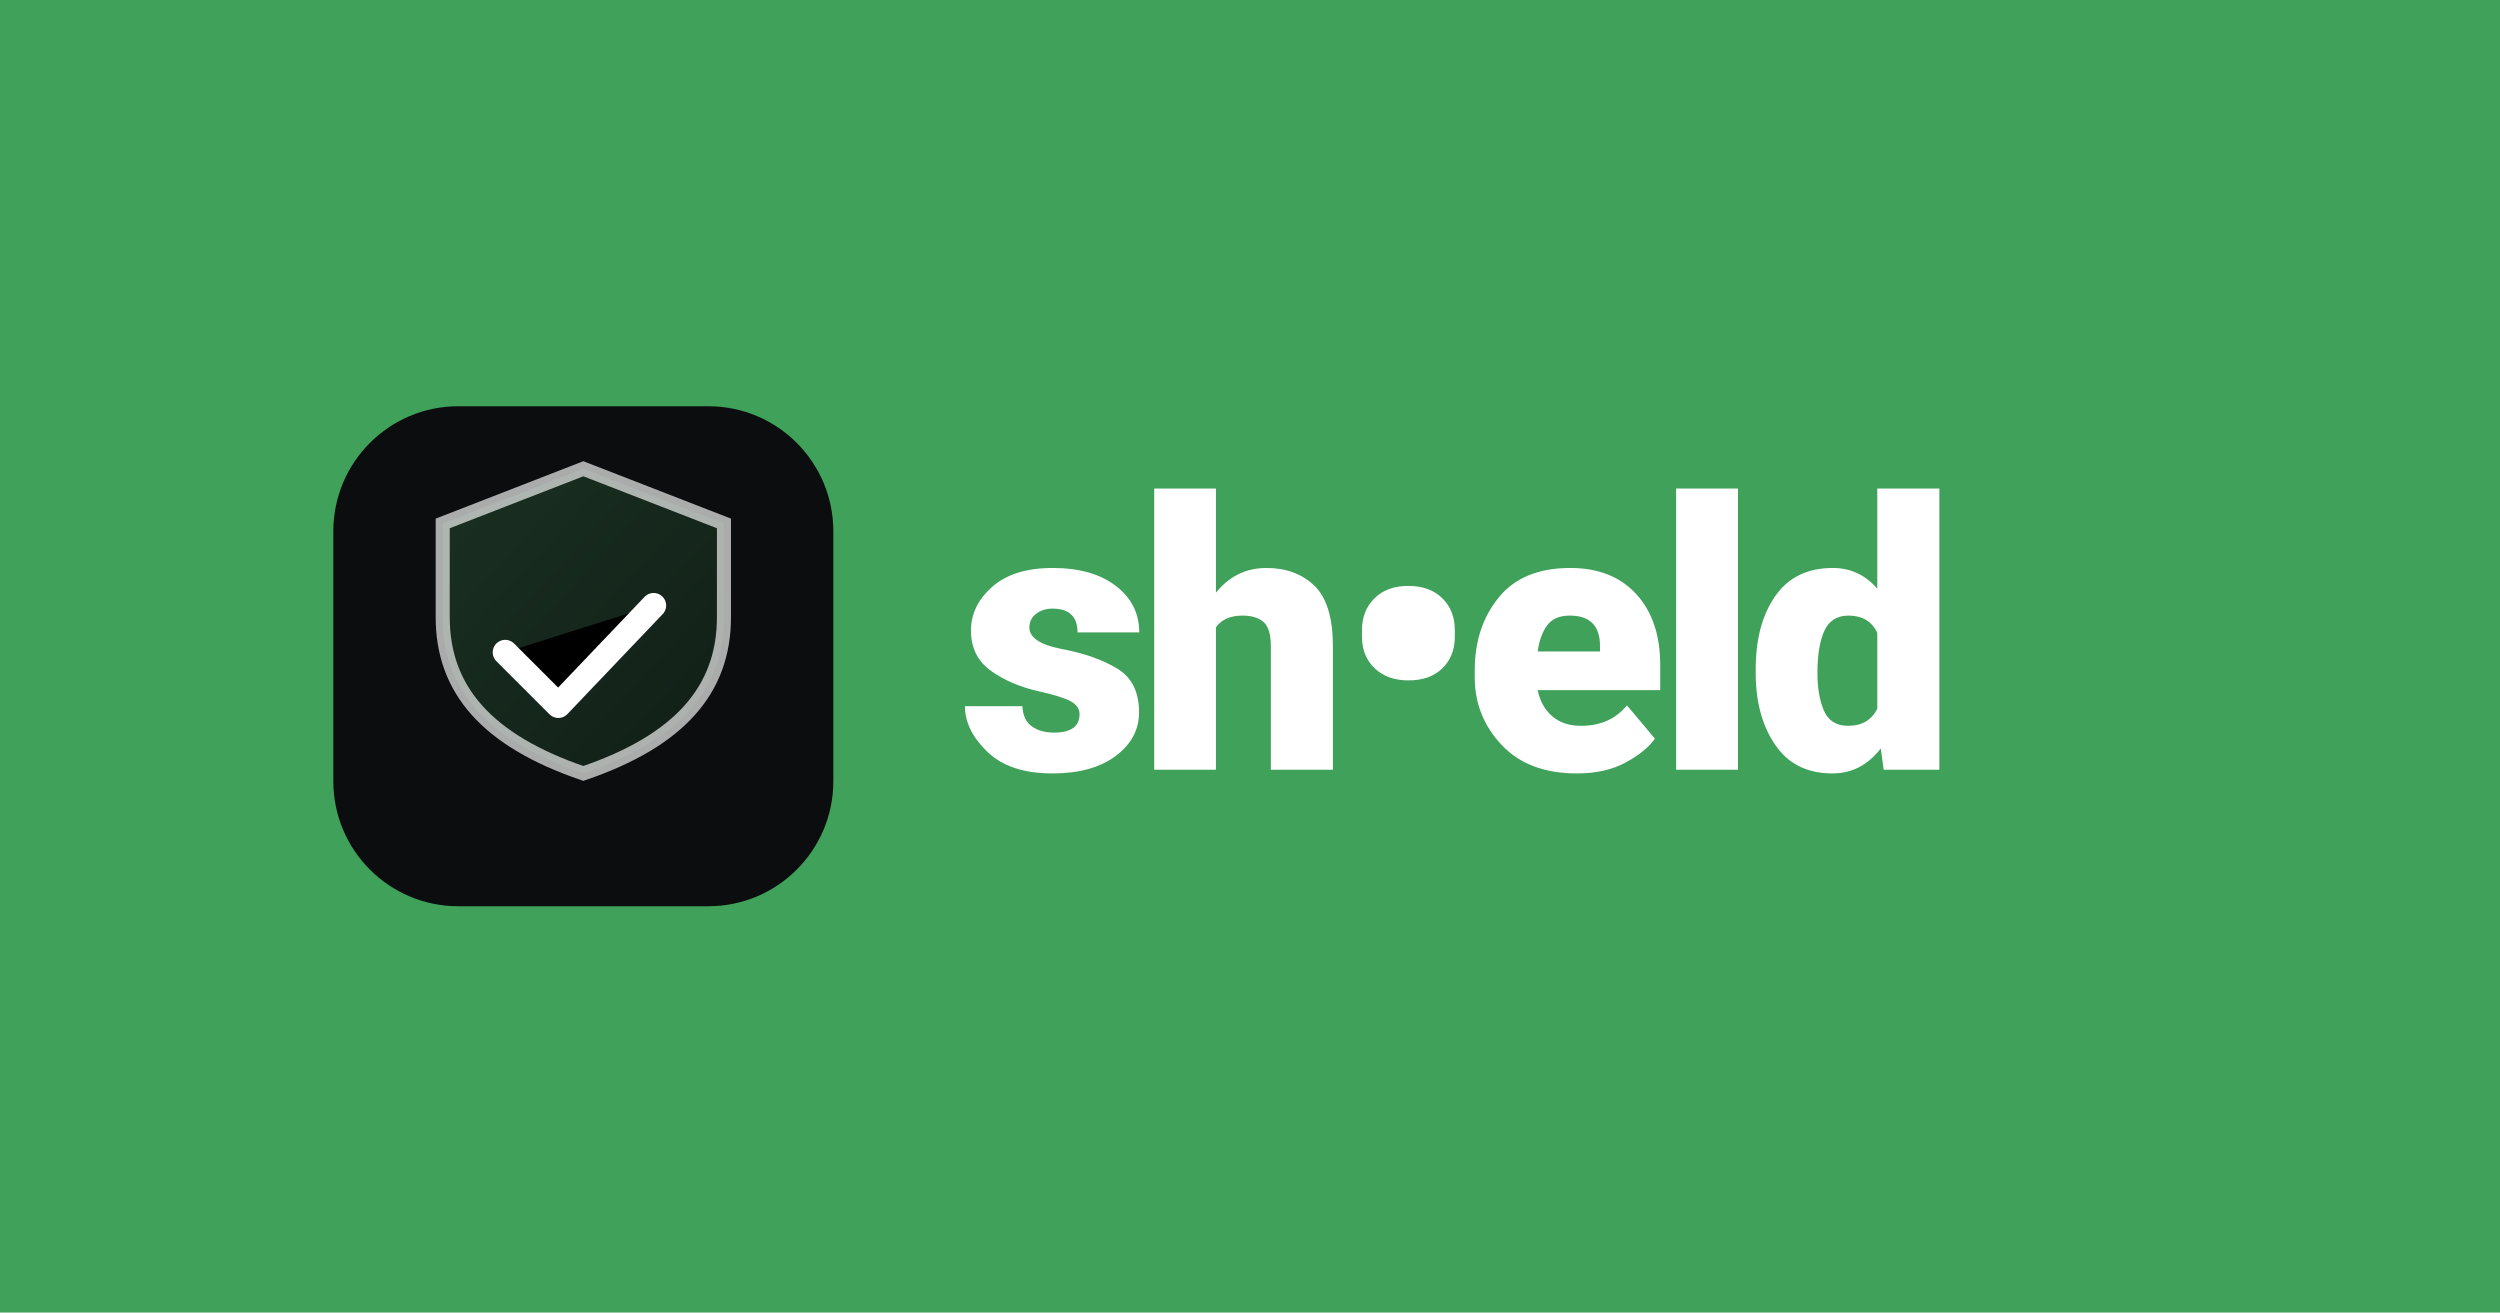
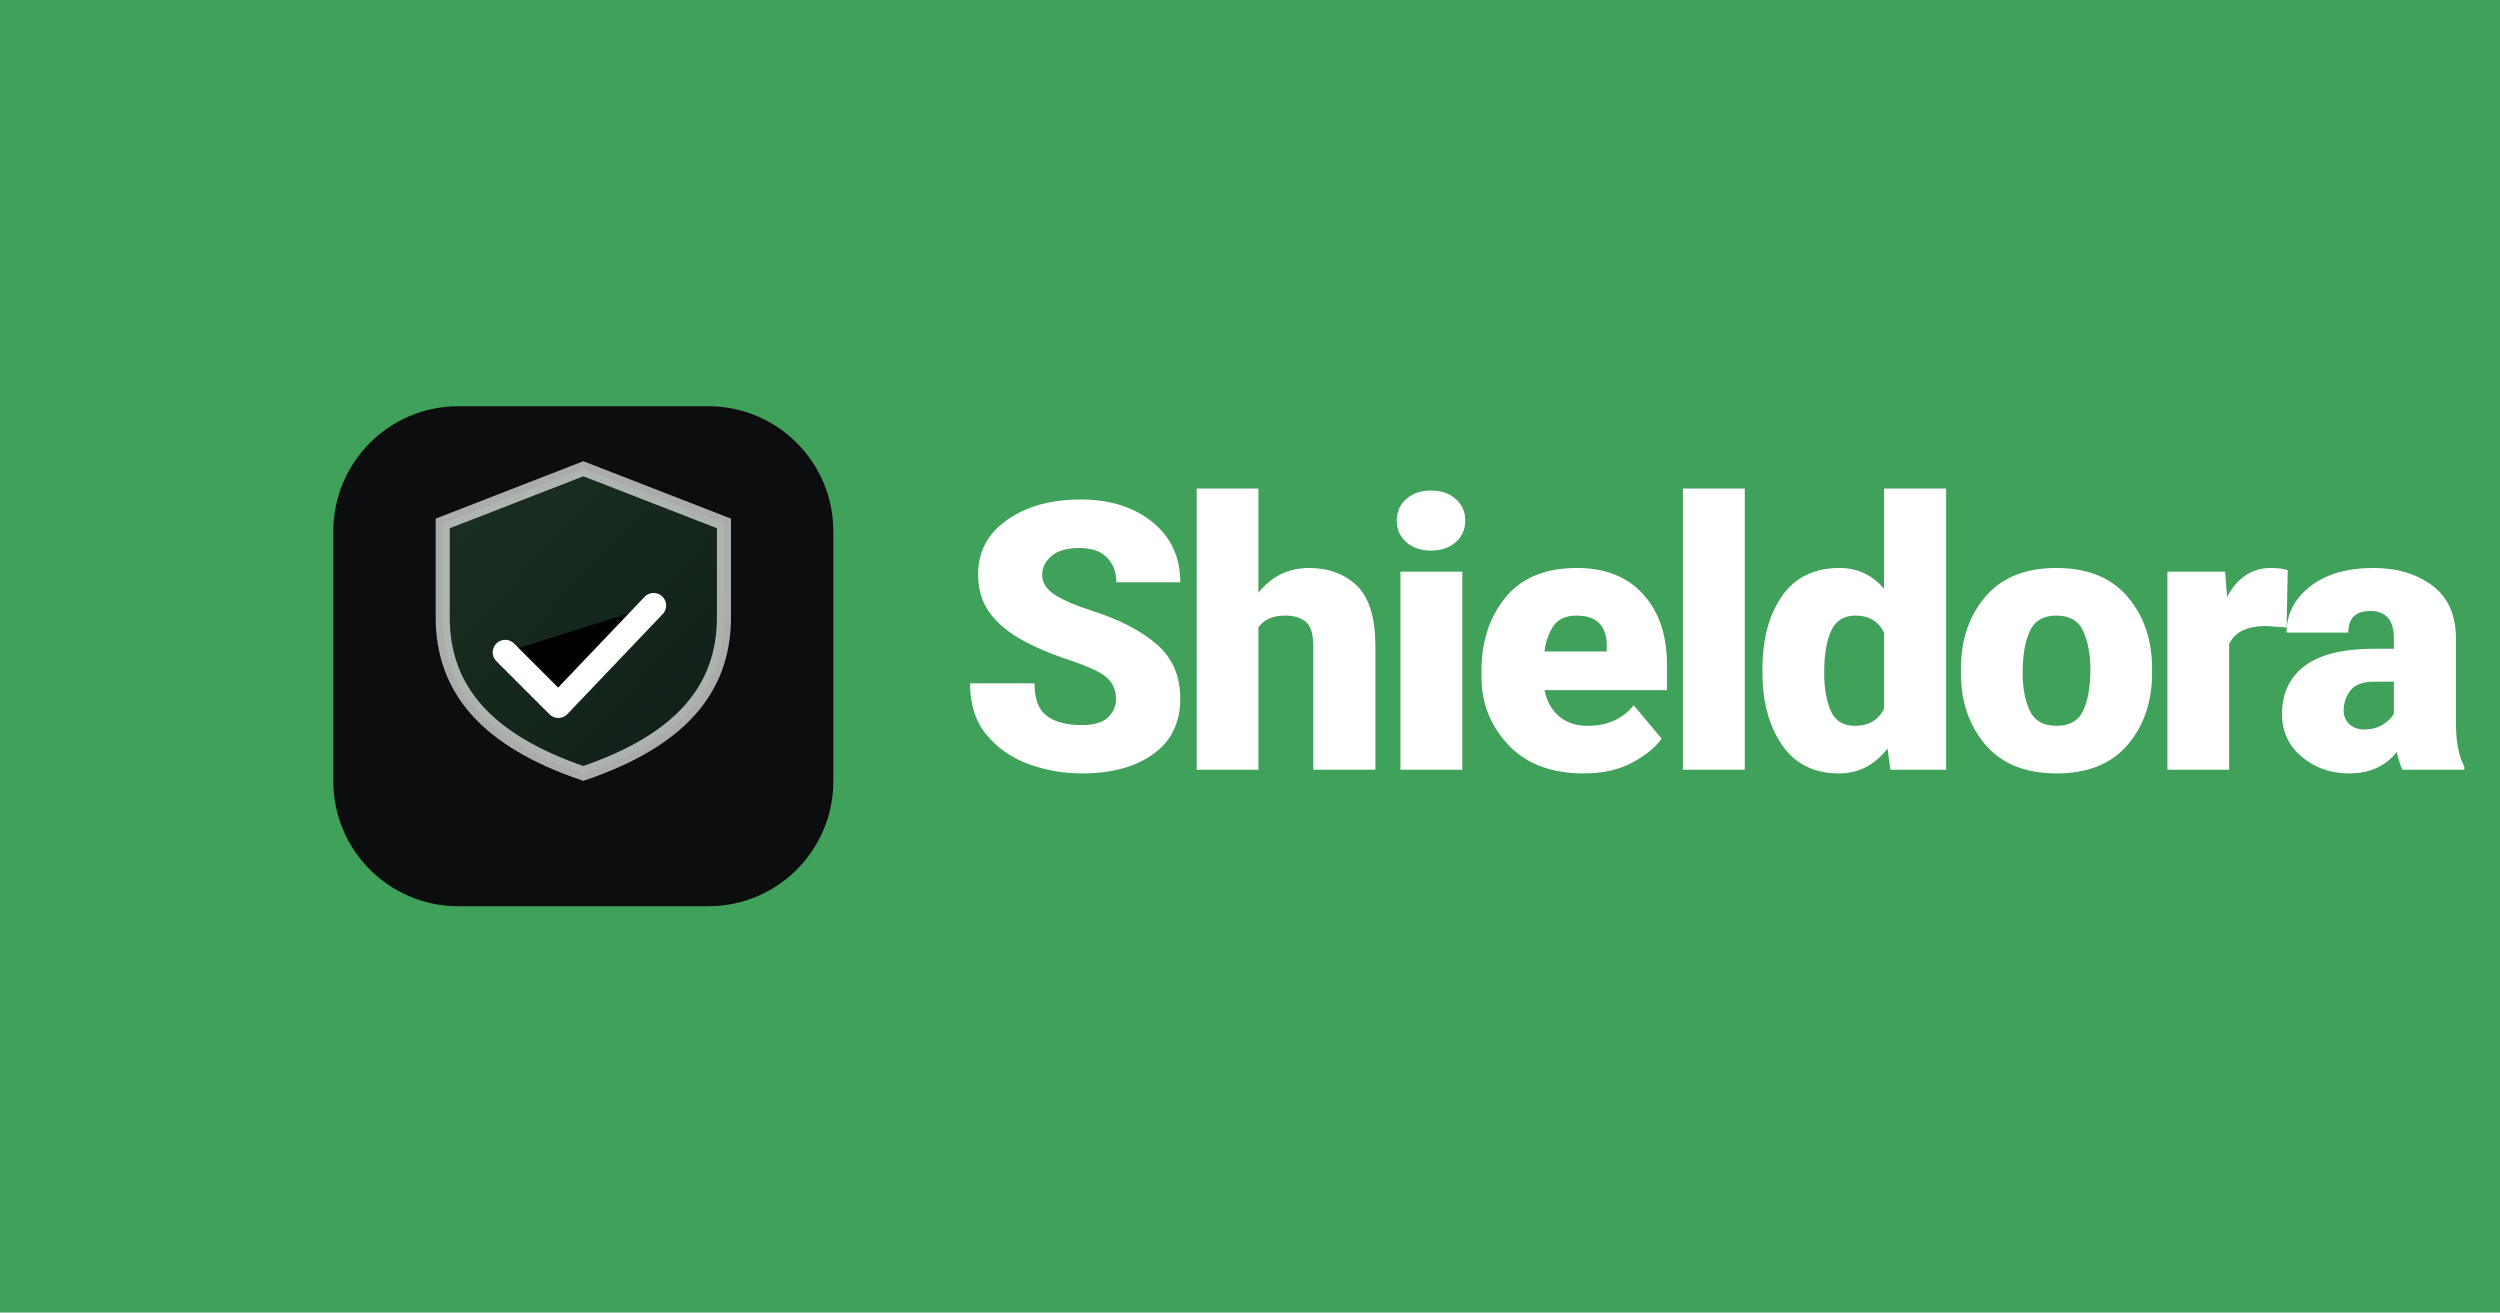
- <svg xmlns="http://www.w3.org/2000/svg" viewBox="0 0 1200 630" role="img" aria-label="sh•eld logo">
+ <svg xmlns="http://www.w3.org/2000/svg" viewBox="0 0 1200 630" role="img" aria-label="Shieldora logo">
  <defs>
    <linearGradient id="g2" x1="0" y1="0" x2="1" y2="1">
      <stop offset="0%" stop-color="#4fbf6c" />
      <stop offset="100%" stop-color="#256437" />
    </linearGradient>
  </defs>
  <rect width="1200" height="630" fill="#3fa15a" />
  <rect x="160" y="195" width="240" height="240" rx="60" fill="#0c0d0f" />
  <g transform="translate(160 195) scale(3.75)">
    <path d="M32 8 14 15v12c0 9.3 5.7 15.8 18 20 12.3-4.2 18-10.7 18-20V15L32 8Z" fill="url(#g2)" fill-opacity="0.2" stroke="#ffffff" stroke-opacity="0.65" stroke-width="1.8" />
    <path d="m22 31.5 6.8 6.8 12.2-12.8" stroke="#ffffff" stroke-width="3.2" stroke-linecap="round" stroke-linejoin="round" />
  </g>
-   <text x="460" y="320" fill="#ffffff" font-family="-apple-system, BlinkMacSystemFont, 'Segoe UI', Roboto, Helvetica, Arial, sans-serif" font-size="180" font-weight="800" letter-spacing="-6" dominant-baseline="middle">sh•eld</text>
+   <text x="460" y="320" fill="#ffffff" font-family="-apple-system, BlinkMacSystemFont, 'Segoe UI', Roboto, Helvetica, Arial, sans-serif" font-size="180" font-weight="800" letter-spacing="-6" dominant-baseline="middle">Shieldora</text>
</svg>
